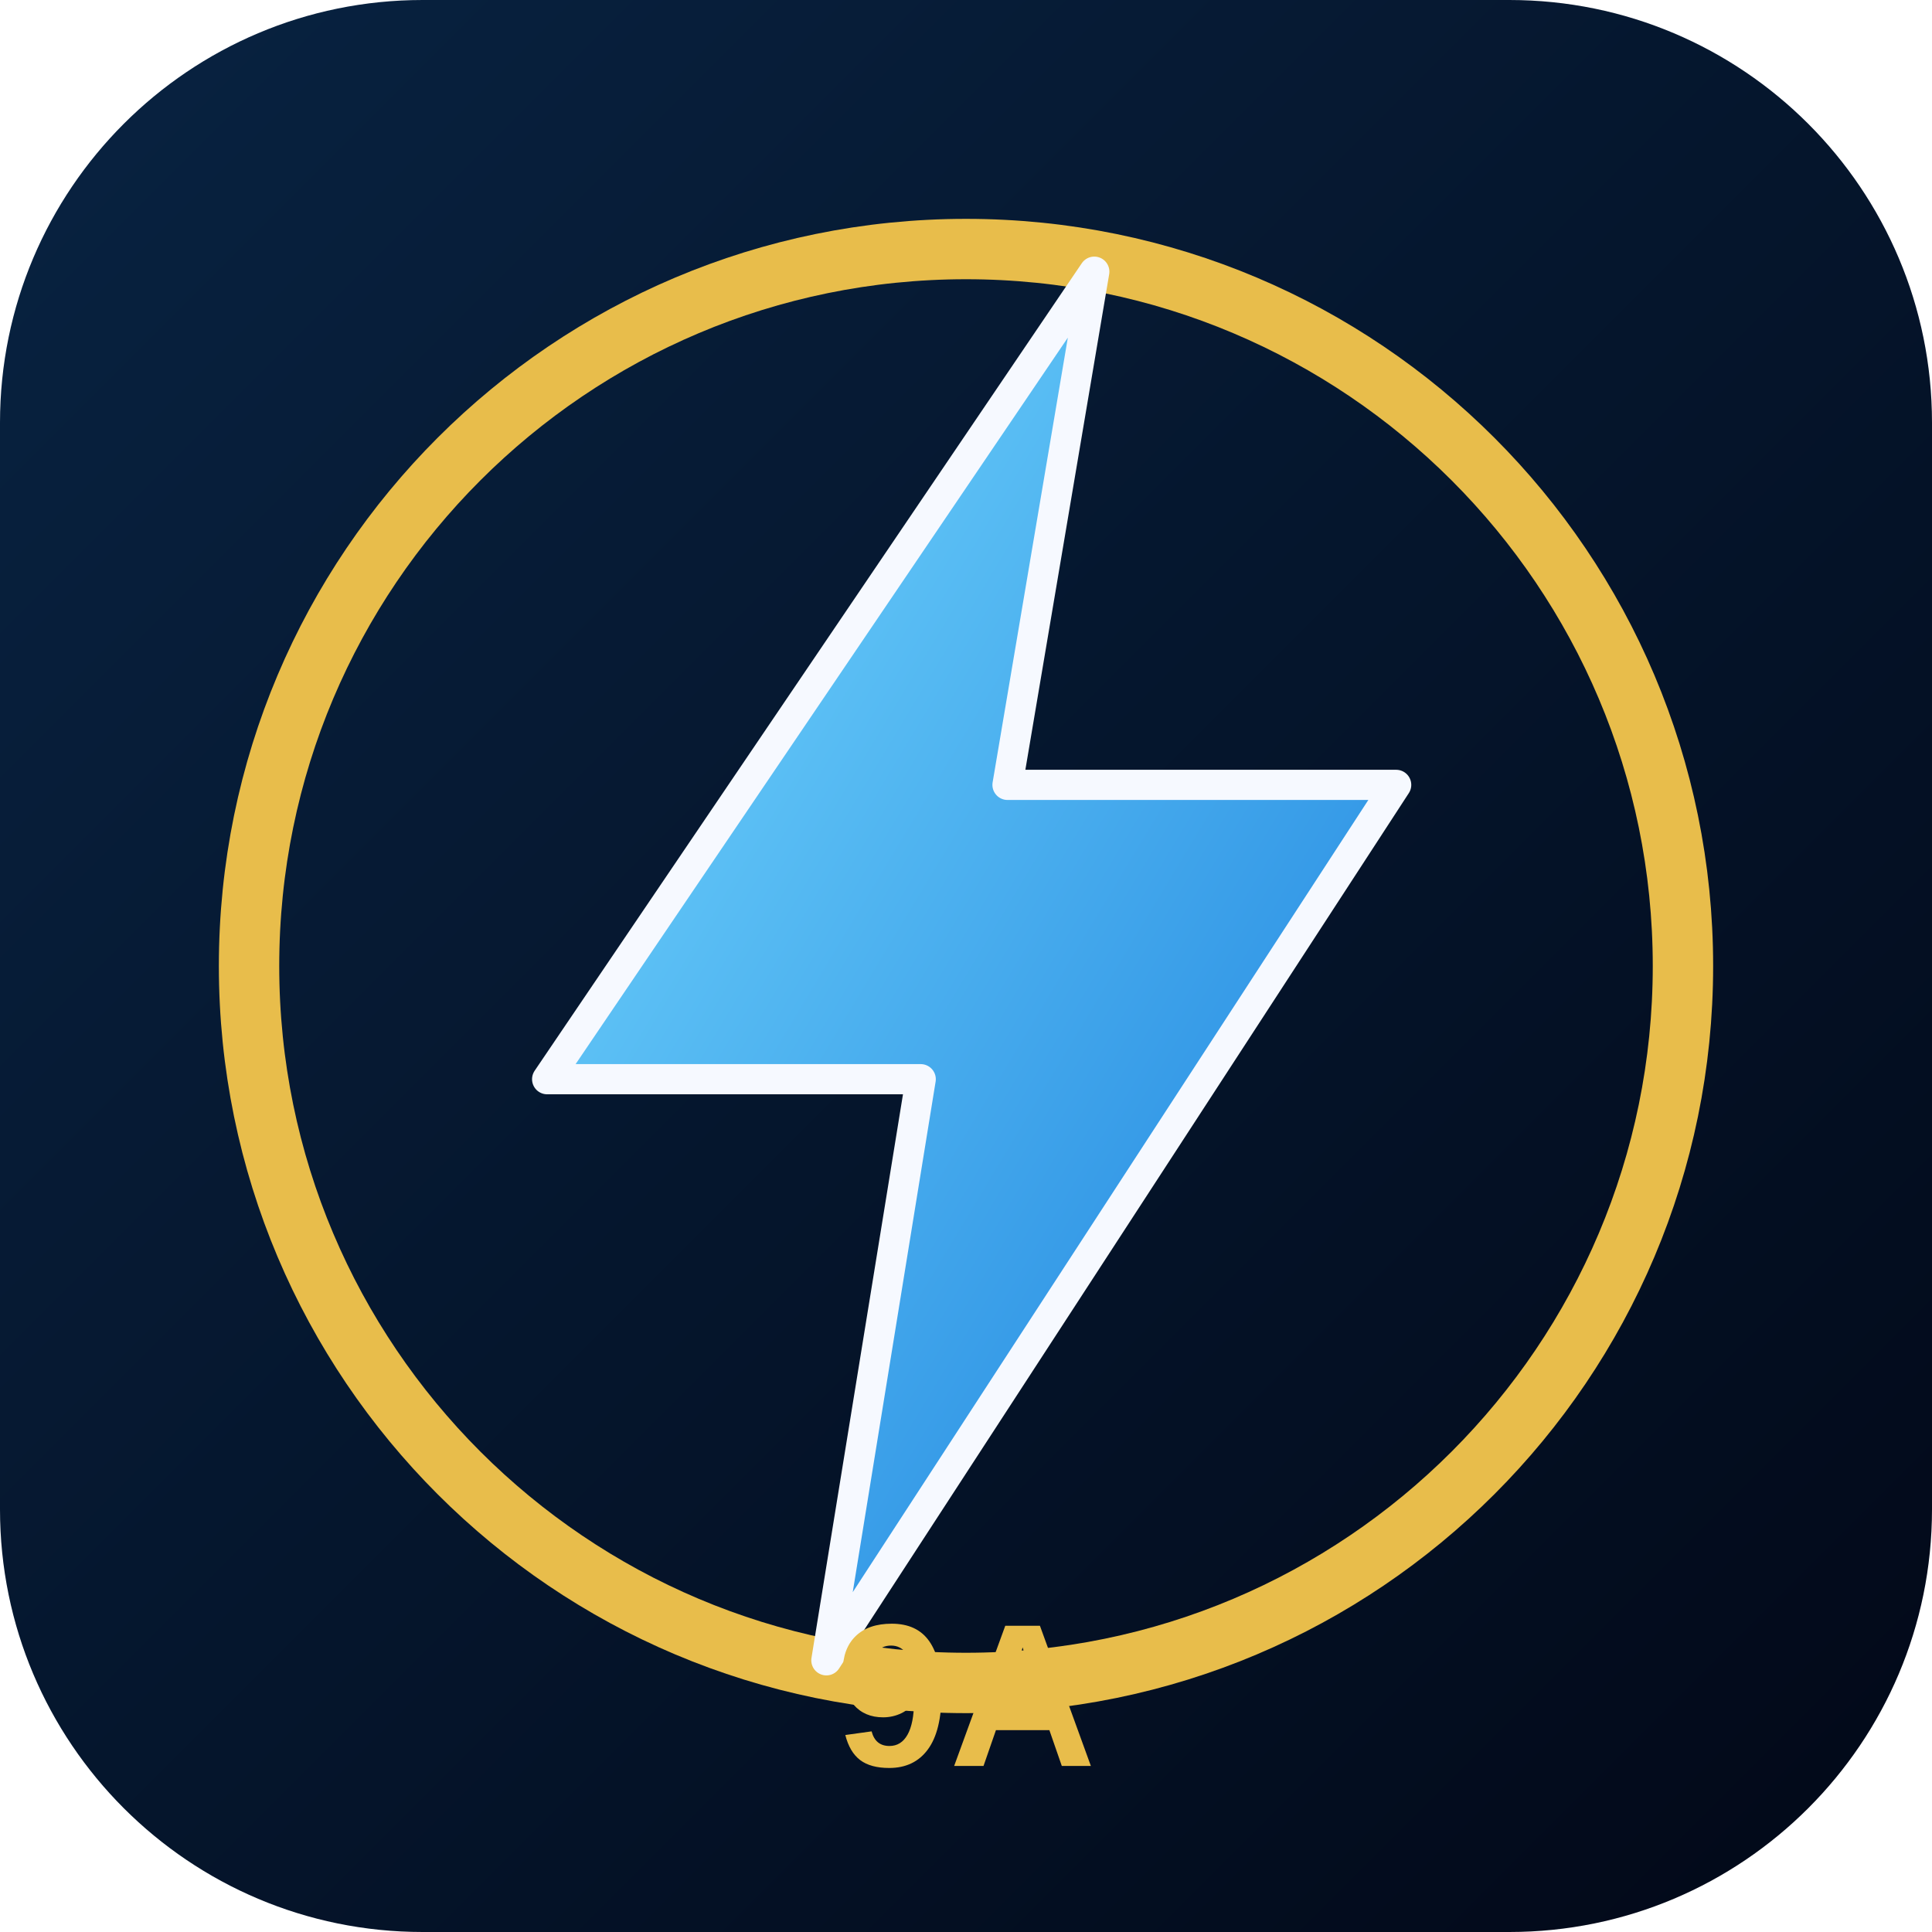
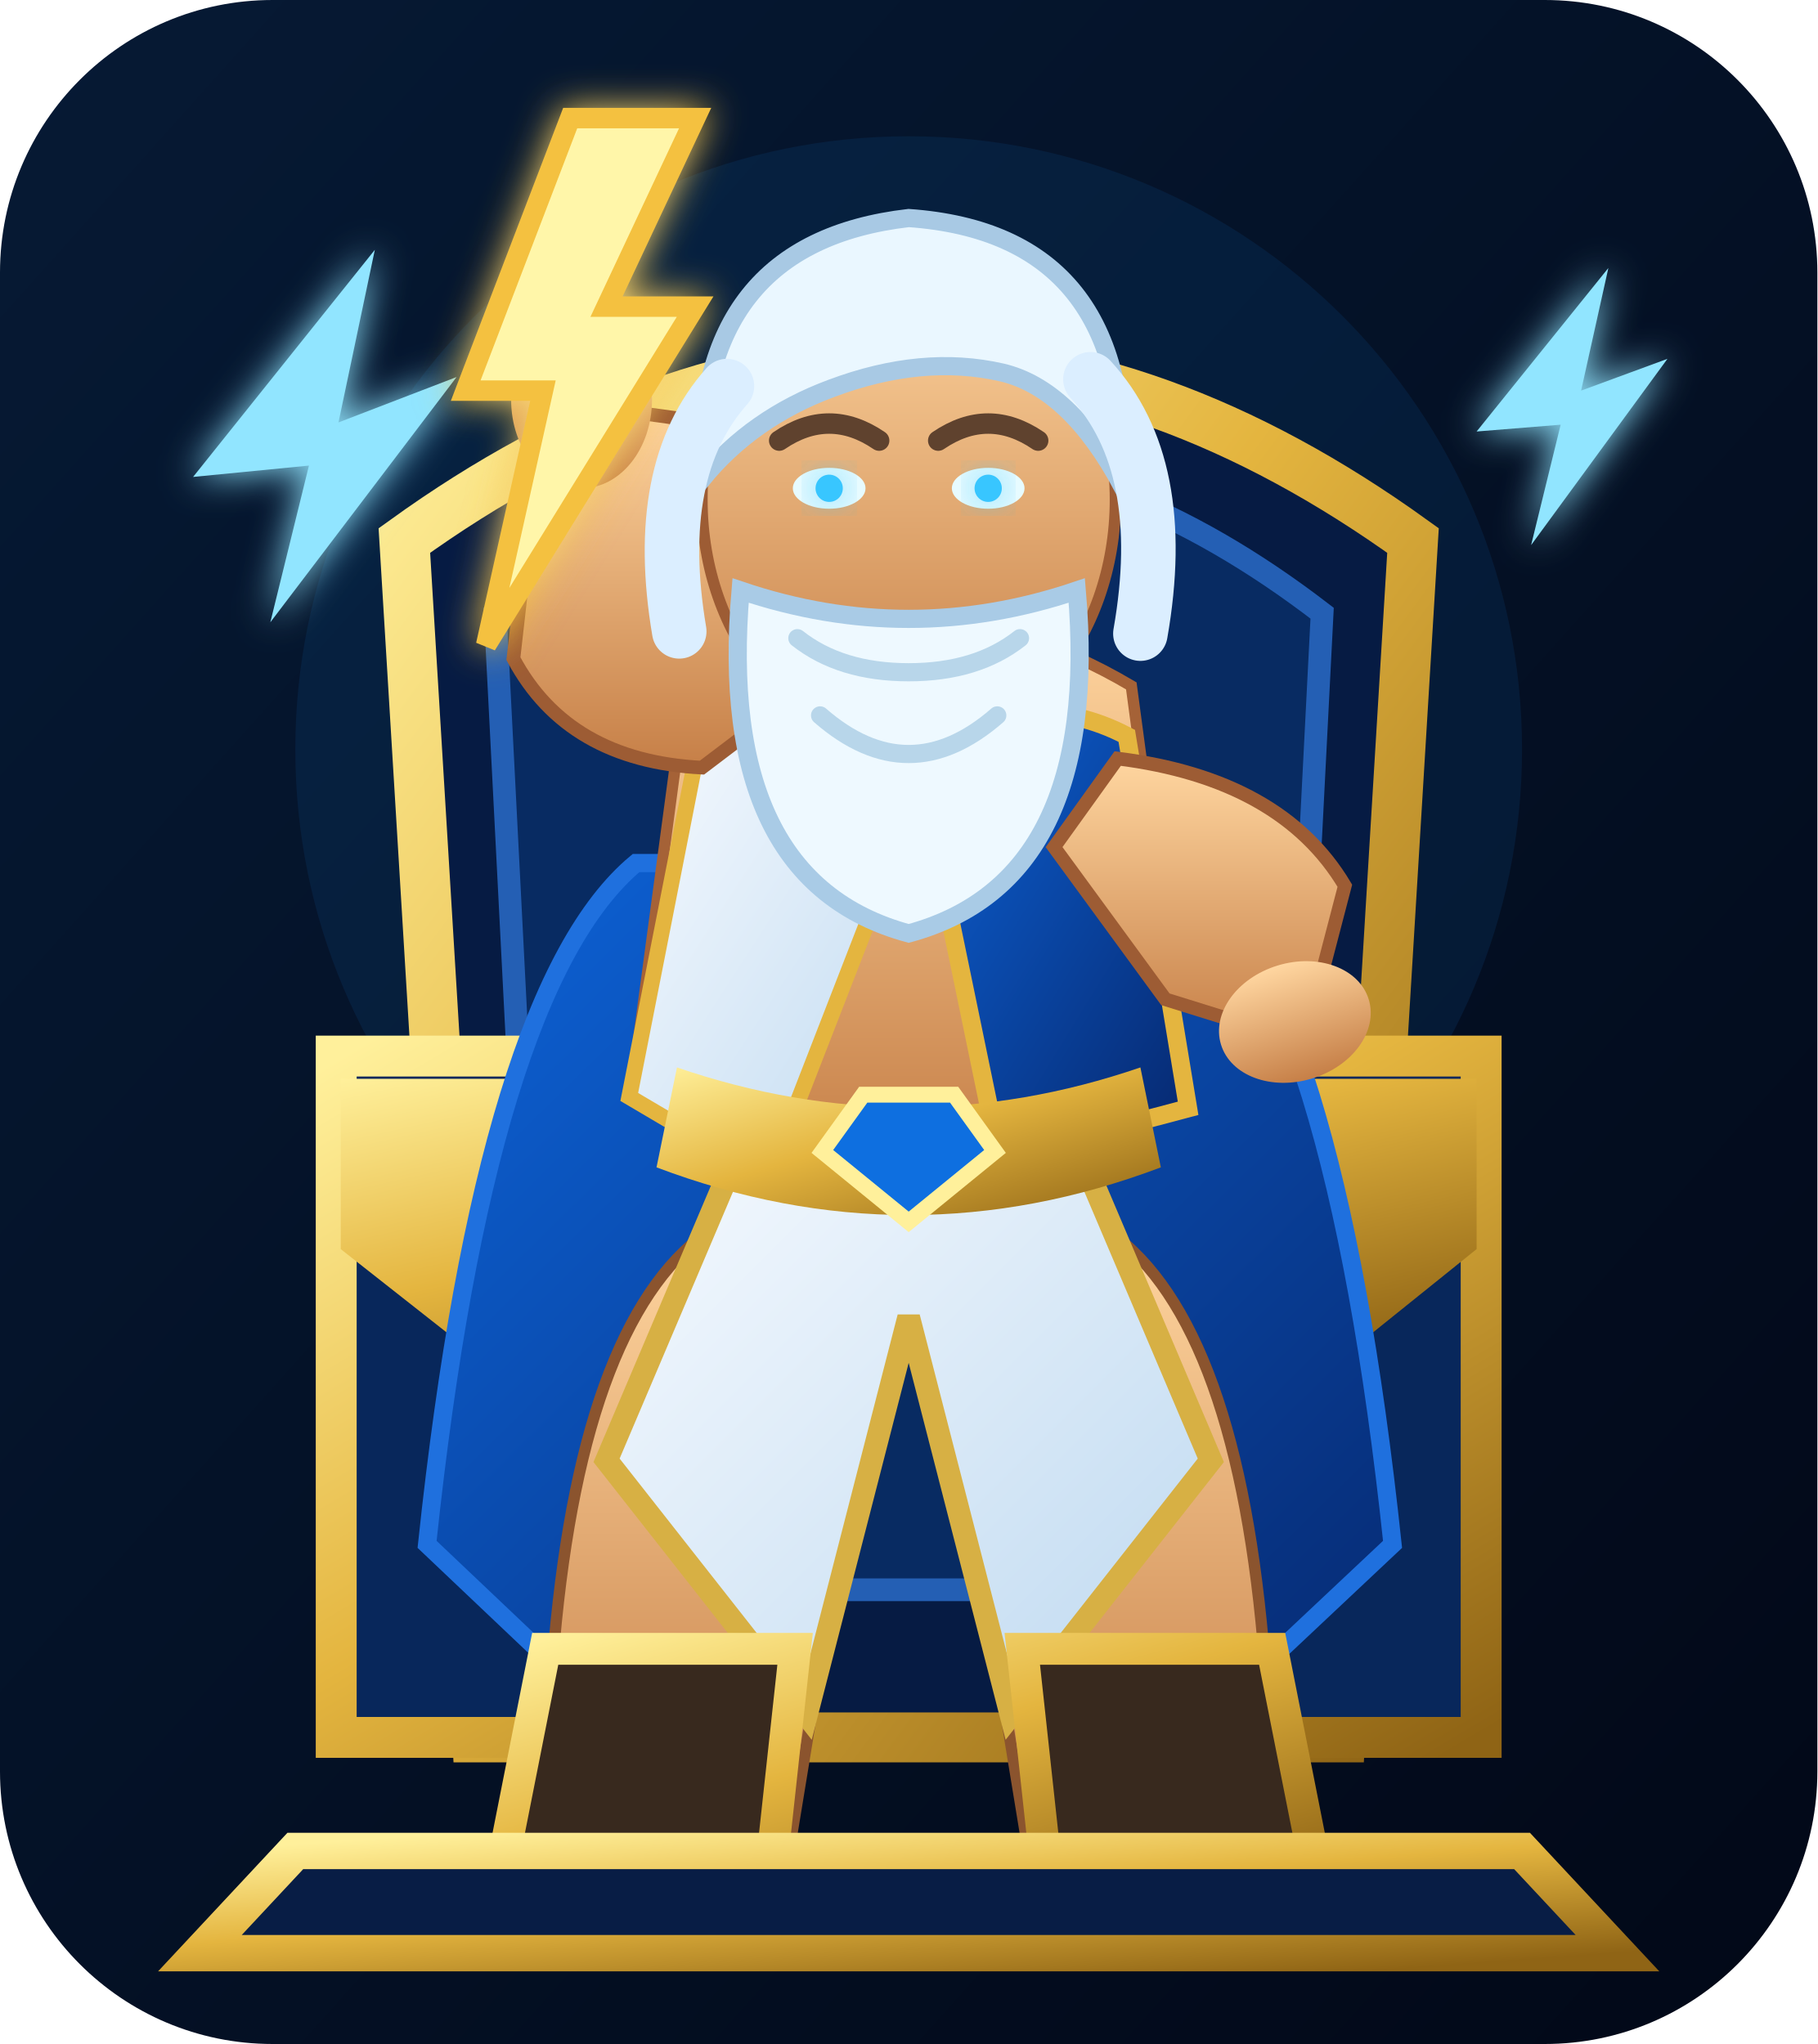
- <svg xmlns="http://www.w3.org/2000/svg" viewBox="0 0 512 512">
+ <svg xmlns="http://www.w3.org/2000/svg" viewBox="0 0 800 900" role="img" aria-label="9. Sınıf Arena Zeus ikonu">
  <defs>
-     <linearGradient id="g" x1="0" y1="0" x2="1" y2="1">
-       <stop stop-color="#082342" />
+     <linearGradient id="bg" x1="0" y1="0" x2="1" y2="1">
+       <stop stop-color="#061a35" />
      <stop offset="1" stop-color="#020817" />
    </linearGradient>
-     <linearGradient id="b" x1="0" y1="0" x2="1" y2="1">
-       <stop stop-color="#79ddff" />
-       <stop offset="1" stop-color="#167bdc" />
+     <linearGradient id="gold" x1="0" y1="0" x2="1" y2="1">
+       <stop stop-color="#fff09b" />
+       <stop offset=".45" stop-color="#e4b53f" />
+       <stop offset="1" stop-color="#8f6415" />
    </linearGradient>
+     <linearGradient id="skin" x1="0" y1="0" x2="0" y2="1">
+       <stop stop-color="#ffd6a0" />
+       <stop offset="1" stop-color="#c67f47" />
+     </linearGradient>
+     <linearGradient id="robe" x1="0" y1="0" x2="1" y2="1">
+       <stop stop-color="#f8fbff" />
+       <stop offset="1" stop-color="#bed9f0" />
+     </linearGradient>
+     <linearGradient id="blue" x1="0" y1="0" x2="1" y2="1">
+       <stop stop-color="#0d63d8" />
+       <stop offset="1" stop-color="#06276d" />
+     </linearGradient>
+     <filter id="glow" x="-50%" y="-50%" width="200%" height="200%">
+       <feGaussianBlur stdDeviation="8" result="b" />
+       <feMerge>
+         <feMergeNode in="b" />
+         <feMergeNode in="SourceGraphic" />
+       </feMerge>
+     </filter>
  </defs>
-   <rect width="512" height="512" rx="112" fill="url(#g)" />
-   <circle cx="256" cy="256" r="190" fill="none" stroke="#e8bd4b" stroke-width="16" />
-   <path d="M290 72 145 286h99l-25 154 151-232h-103z" fill="url(#b)" stroke="#f6f9ff" stroke-width="8" stroke-linejoin="round" />
-   <text x="256" y="468" text-anchor="middle" font-family="Arial,sans-serif" font-size="54" font-weight="900" fill="#e8bd4b">9A</text>
+   <rect width="800" height="900" rx="120" fill="url(#bg)" />
+   <circle cx="400" cy="330" r="270" fill="#0f57a0" opacity=".16" />
+   <path d="M178 238Q400 78 622 238L590 765H210Z" fill="#061b43" stroke="url(#gold)" stroke-width="22" />
+   <path d="M218 270Q400 130 582 270L560 700H240Z" fill="#082b62" stroke="#245fb4" stroke-width="10" />
+   <path d="M148 465h95v300h-95zM557 465h95v300h-95z" fill="#08275b" stroke="url(#gold)" stroke-width="18" />
+   <path d="M150 475h93v75l-46 37-47-37zM557 475h93v75l-46 37-47-37z" fill="url(#gold)" />
+   <path d="M85 210 165 110l-16 76 52-20-82 108 17-69zM650 190l58-72-12 54 38-14-60 82 13-53z" fill="#91e5ff" filter="url(#glow)" />
+   <path d="M280 380Q214 435 188 680l117 111 93-247 97 247 118-111q-26-245-92-300z" fill="url(#blue)" stroke="#1f70de" stroke-width="8" />
+   <path d="M315 540q-58 37-71 183l-6 88h110l28-171zM485 540q58 37 71 183l6 88H452l-28-171z" fill="url(#skin)" stroke="#8b542e" stroke-width="5" />
+   <path d="M332 490q68 24 136 0l65 153-88 112-45-175-45 175-88-112z" fill="url(#robe)" stroke="#d7b044" stroke-width="10" />
+   <path d="M302 302q98-58 196 0l24 179q-122 66-244 0z" fill="url(#skin)" stroke="#a56237" stroke-width="5" />
+   <path d="M310 315q51-17 103 11l-75 193-61-36z" fill="url(#robe)" stroke="#e4b53f" stroke-width="7" />
+   <path d="M402 326q52-24 94-2l27 164-83 22z" fill="url(#blue)" stroke="#e4b53f" stroke-width="8" />
+   <path d="M492 334q72 9 100 56l-18 69-61-19-49-67z" fill="url(#skin)" stroke="#9d5c34" stroke-width="6" />
+   <ellipse cx="570" cy="450" rx="34" ry="26" fill="url(#skin)" transform="rotate(-17 570 450)" />
+   <path d="M309 338q-59-3-83-48l13-114 58 8 41 132z" fill="url(#skin)" stroke="#9d5c34" stroke-width="6" />
+   <ellipse cx="256" cy="176" rx="31" ry="39" fill="url(#skin)" />
+   <path d="M251 52 205 172h34l-25 112 92-149h-39l39-83z" fill="#fff6a9" stroke="#f4c13f" stroke-width="9" filter="url(#glow)" />
+   <rect x="365" y="252" width="70" height="76" rx="28" fill="url(#skin)" />
+   <ellipse cx="400" cy="220" rx="91" ry="110" fill="url(#skin)" stroke="#9d5c34" stroke-width="5" />
+   <path d="M309 211q-4-104 91-115 99 7 94 118-23-43-53-50-35-8-75 7-35 13-57 40z" fill="#eaf7ff" stroke="#a8c9e4" stroke-width="8" />
+   <path d="M320 170q-33 37-21 108M480 167q35 38 22 112" fill="none" stroke="#dbeeff" stroke-width="24" stroke-linecap="round" />
+   <ellipse cx="365" cy="215" rx="16" ry="9" fill="#e7fbff" />
+   <ellipse cx="435" cy="215" rx="16" ry="9" fill="#e7fbff" />
+   <circle cx="365" cy="215" r="6" fill="#38c6ff" filter="url(#glow)" />
+   <circle cx="435" cy="215" r="6" fill="#38c6ff" filter="url(#glow)" />
+   <path d="M343 194q22-15 44 0M413 194q22-15 44 0" fill="none" stroke="#5f422e" stroke-width="9" stroke-linecap="round" />
+   <path d="M326 260q74 25 148 0 11 128-74 151-85-23-74-151z" fill="#eef9ff" stroke="#a9cbe6" stroke-width="8" />
+   <path d="M351 281q19 15 49 15t49-15M361 315q39 34 78 0" fill="none" stroke="#b8d6ea" stroke-width="8" stroke-linecap="round" />
+   <path d="M298 470q102 35 204 0l9 44q-111 42-222 0z" fill="url(#gold)" />
+   <path d="M380 482h40l18 25-38 31-38-31z" fill="#0e6fe0" stroke="#fff09b" stroke-width="7" />
+   <path d="M240 726h110l-11 101H220zM450 726h110l20 101H461z" fill="#38291e" stroke="url(#gold)" stroke-width="14" />
+   <path d="M130 815h540l42 45H88z" fill="#081d45" stroke="url(#gold)" stroke-width="16" />
</svg>
